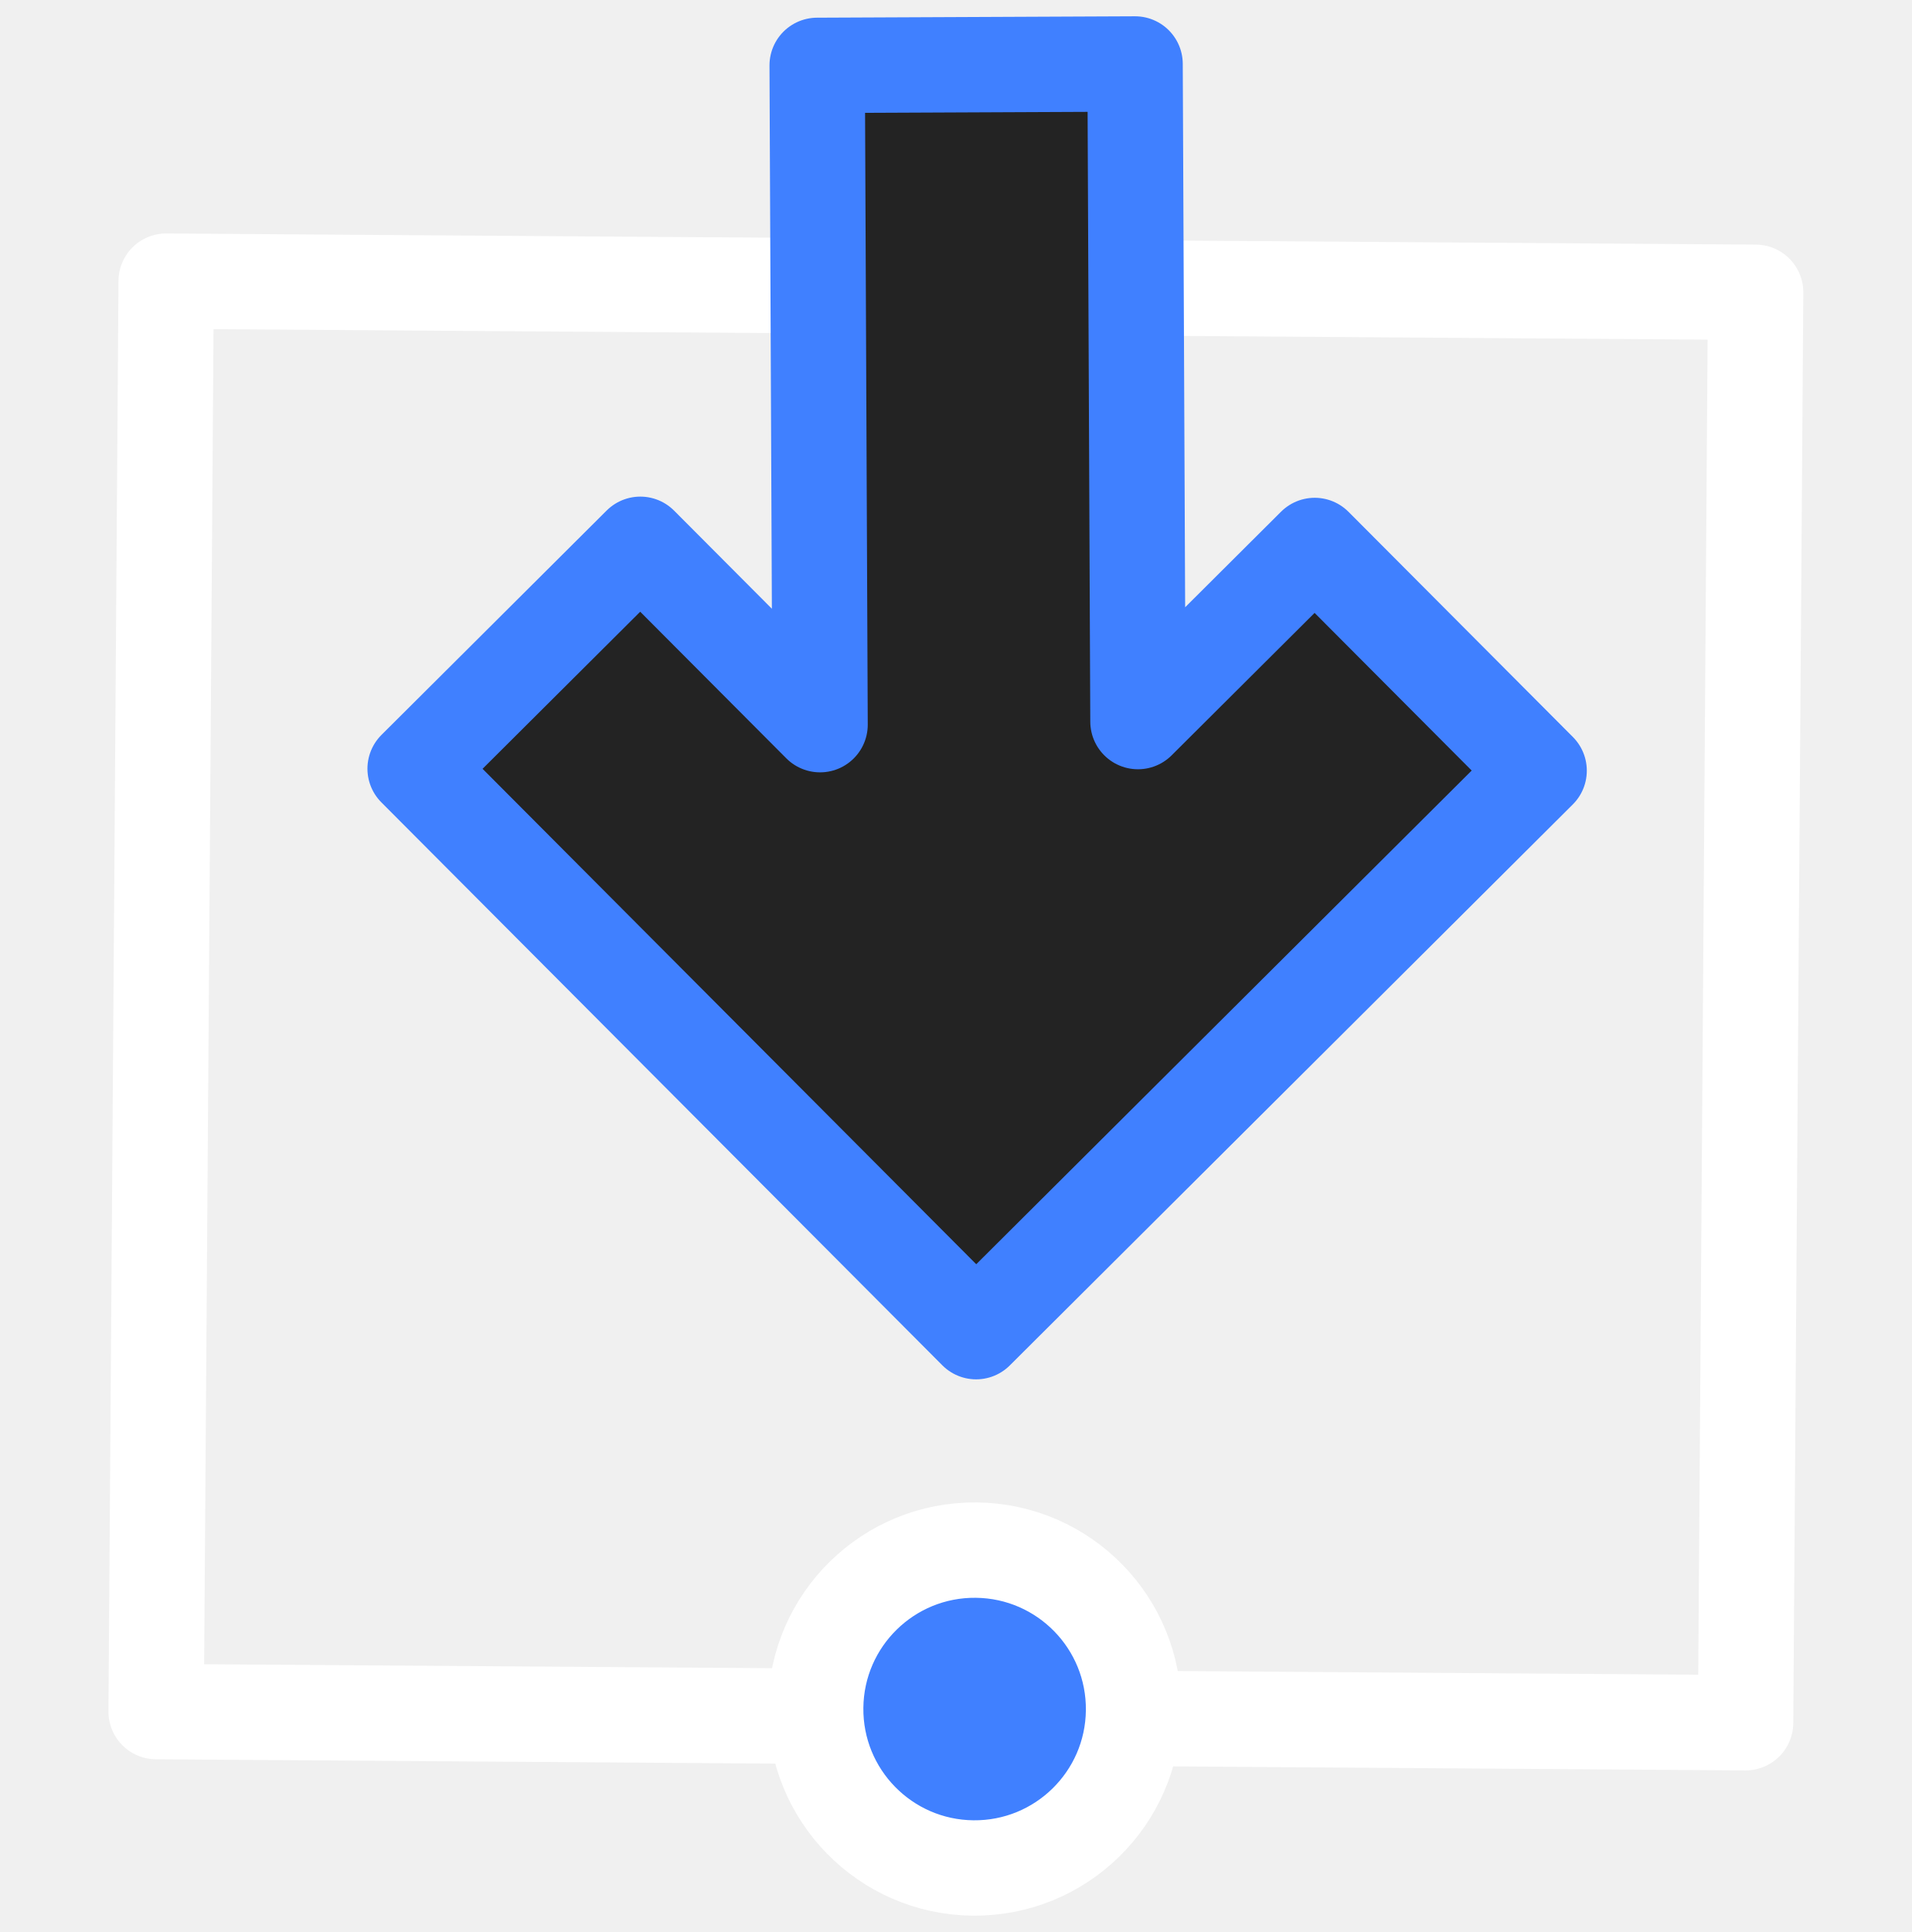
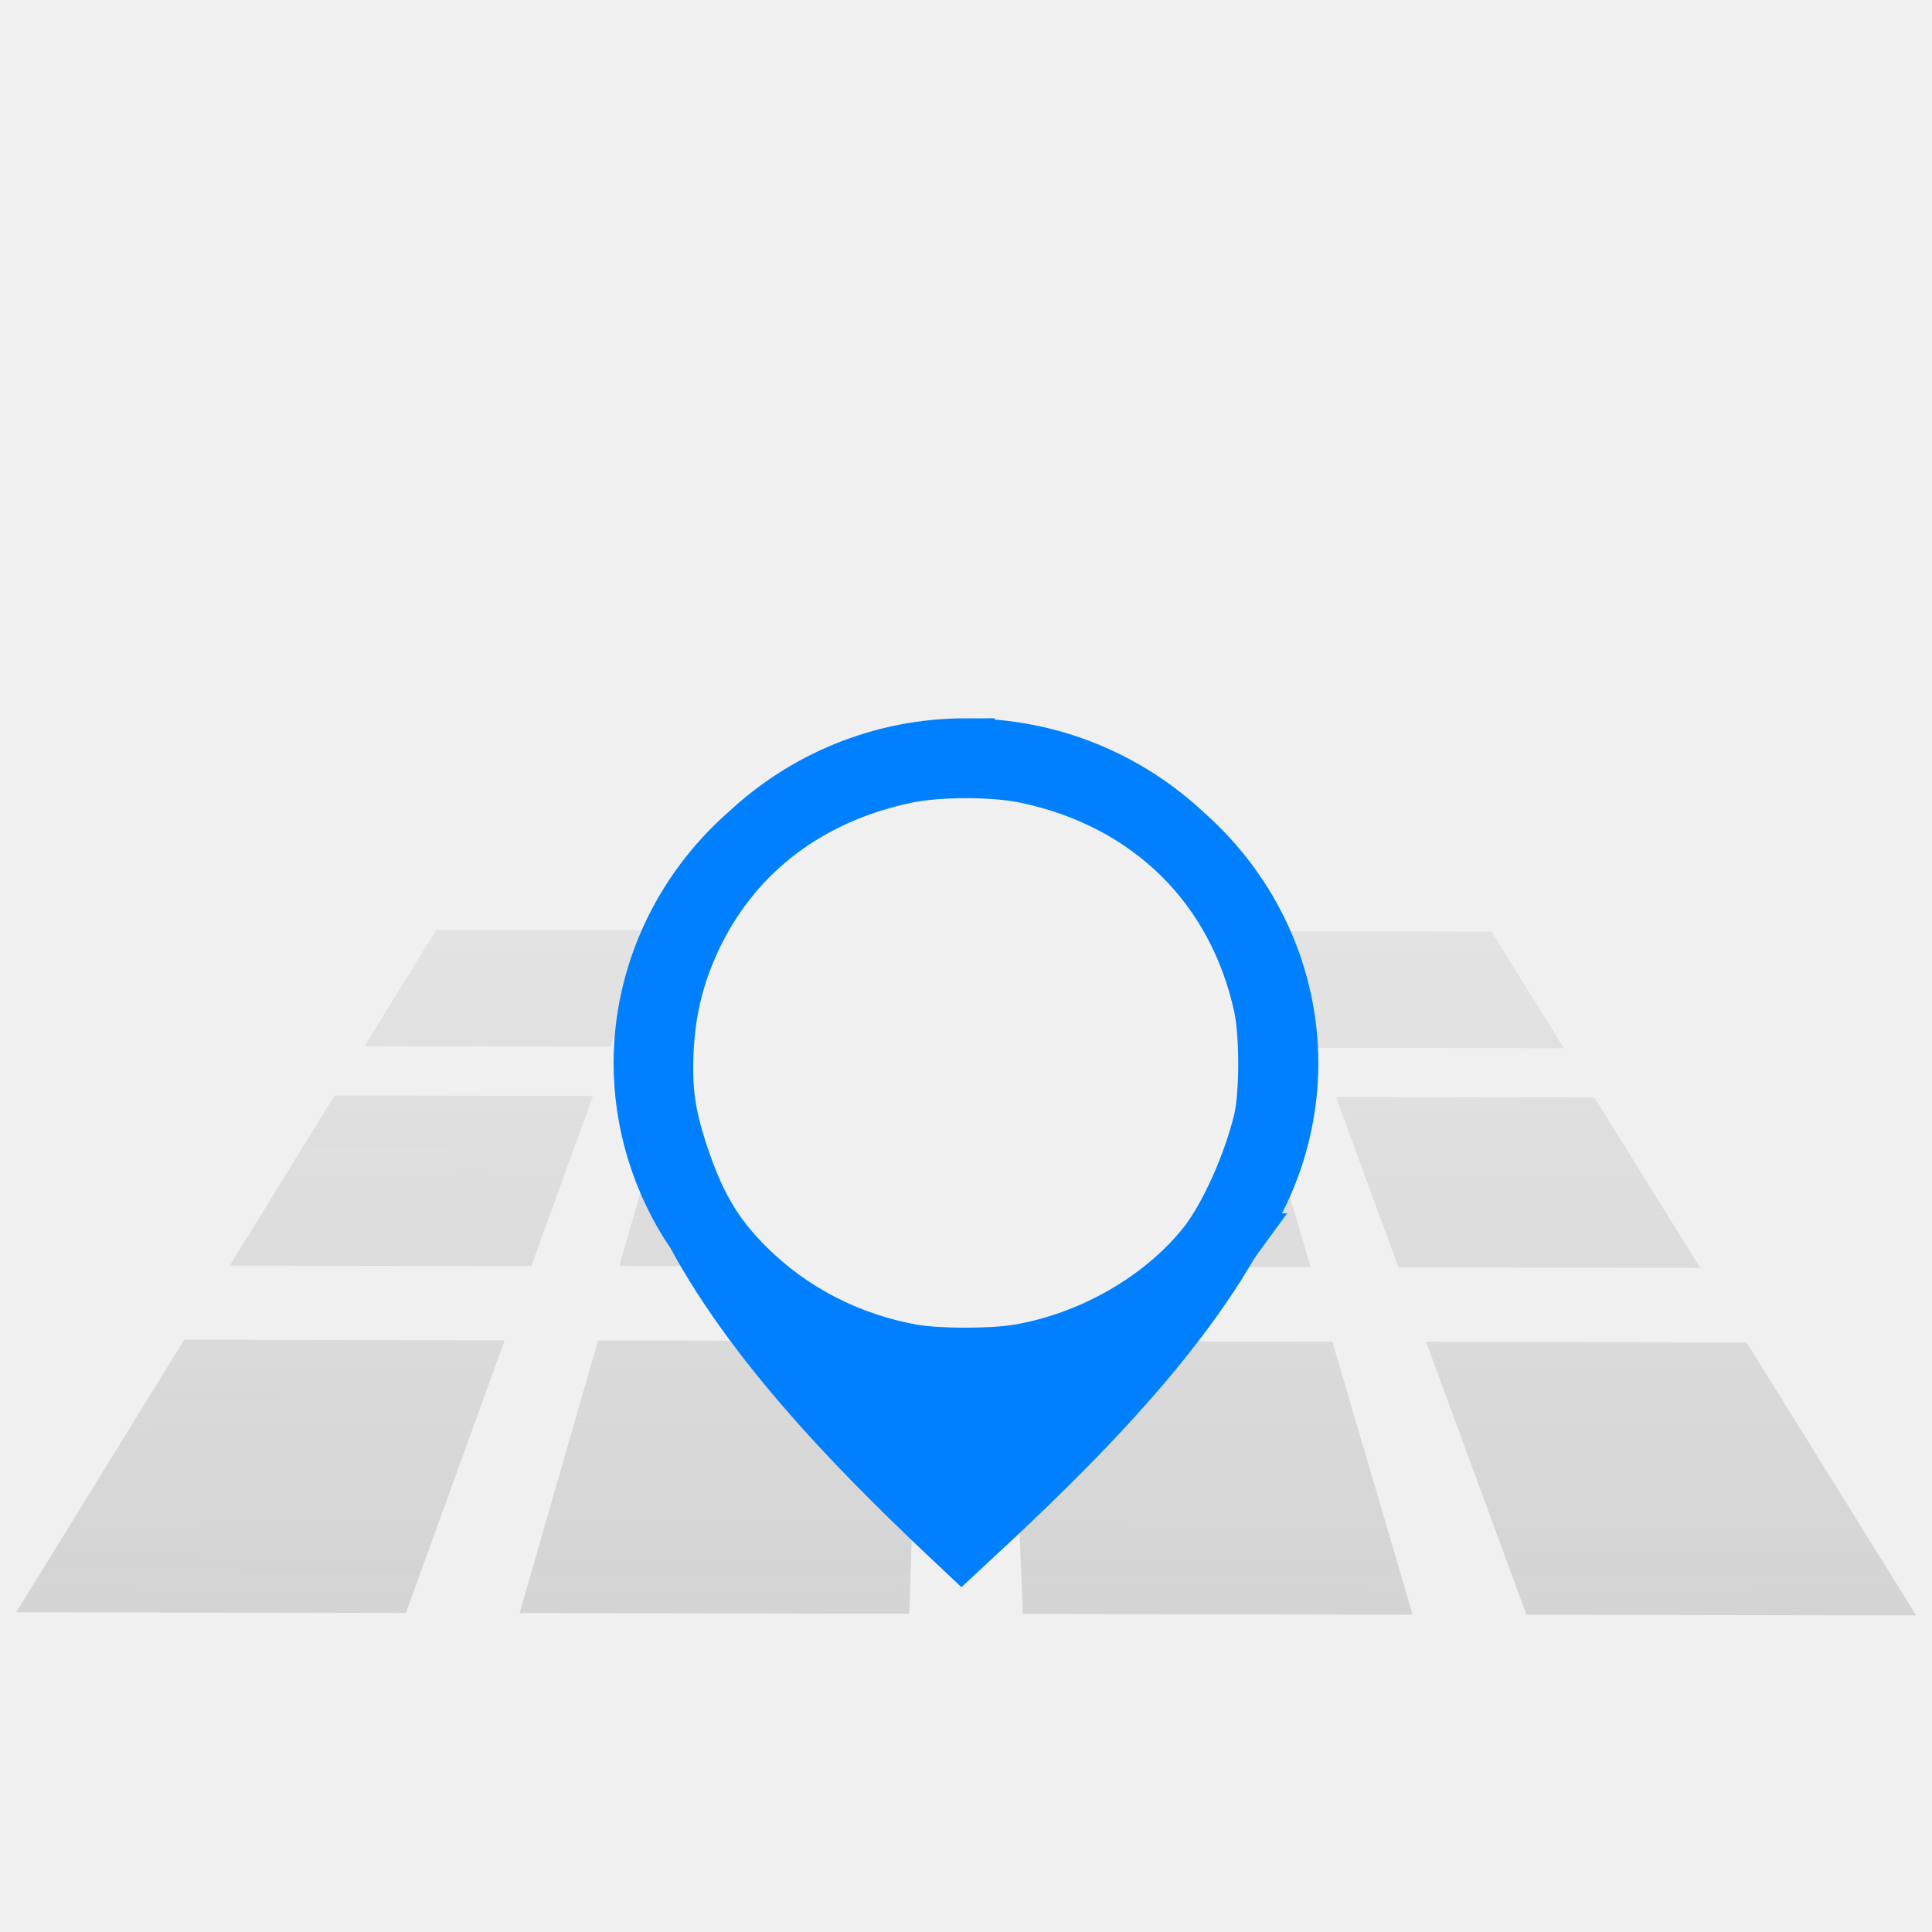
- <svg xmlns="http://www.w3.org/2000/svg" width="60.138" height="60.777" viewBox="0 0 60.138 60.777" id="svg4160" version="1.1">
-   <defs id="defs4162" />
-   <g id="layer3" style="display:inline" transform="translate(-3.532845,2.263642)">
-     <g transform="translate(-7.643655,-17.04417)" id="g39">
-       <path id="rect4760-8" d="m 22.796,16.619 3.212,-1.25 3.212,1.25 v 47.688 l -3.212,0.893 -3.212,-0.893 z" style="fill:none;fill-opacity:1;stroke:#ffffff;stroke-width:0;stroke-linecap:round;stroke-linejoin:round;stroke-miterlimit:4;stroke-dasharray:none;stroke-opacity:1" />
-       <rect transform="matrix(0.9999754,0.00701686,0.00701686,-0.9999754,0,0)" y="-68.509" x="16.569" height="45" width="50" id="rect7837" style="fill:none;fill-opacity:1;fill-rule:nonzero;stroke:#ffffff;stroke-width:3;stroke-linecap:round;stroke-linejoin:round;stroke-miterlimit:4;stroke-dasharray:none;stroke-opacity:1" />
-       <path id="path7561-4" d="M 59.591,39.025 41.882,56.672 24.235,38.962 l 7.084,-7.059 5.654,5.674 -0.091,-20.74 10,-0.044 0.091,20.687 5.56,-5.54 7.059,7.084 z" style="fill:#232323;fill-opacity:1;fill-rule:evenodd;stroke:#4080ff;stroke-width:3;stroke-linecap:butt;stroke-linejoin:round;stroke-miterlimit:4;stroke-dasharray:none;stroke-opacity:1" />
-       <circle transform="rotate(-89.38248)" r="5" cy="42.571" cx="-68.089" id="path8128" style="fill:#4080ff;fill-opacity:1;fill-rule:nonzero;stroke:#ffffff;stroke-width:3;stroke-linecap:round;stroke-linejoin:round;stroke-miterlimit:4;stroke-dasharray:none;stroke-opacity:1" />
+ <svg xmlns="http://www.w3.org/2000/svg" xmlns:xlink="http://www.w3.org/1999/xlink" id="svg4655" version="1.1" viewBox="0 0 16.933 16.933" height="64" width="64" style="enable-background:new">
+   <defs id="defs4649">
+     <linearGradient id="linearGradient824">
+       <stop style="stop-color:#d4d4d4;stop-opacity:1;" offset="0" id="stop820" />
+       <stop style="stop-color:#d4d4d4;stop-opacity:0;" offset="1" id="stop822" />
+     </linearGradient>
+     <linearGradient xlink:href="#linearGradient824" id="linearGradient826" x1="66.201" y1="228.533" x2="66.211" y2="217.407" gradientUnits="userSpaceOnUse" />
+   </defs>
+   <g id="layer1" transform="translate(-57.74421,-211.6035)">
+     <g id="g5416" transform="translate(0,-2.775983)">
+       <path id="rect5308" style="fill:url(#linearGradient826);fill-opacity:1;fill-rule:nonzero;stroke:none;stroke-width:0.034;stroke-linecap:square;stroke-linejoin:miter;stroke-miterlimit:2.4;stroke-dasharray:none;stroke-opacity:1" d="m 66.468,222.538 c 0,0 1.898,0.003 1.898,0.003 0,0 0.3,1.02 0.3,1.02 0,0 -2.156,-0.003 -2.156,-0.003 0,0 -0.041,-1.02 -0.041,-1.02 m -2.451,-0.004 c 0,0 1.897,0.003 1.897,0.003 0,0 -0.035,1.019 -0.035,1.019 0,0 -2.156,-0.003 -2.156,-0.003 0,0 0.293,-1.019 0.293,-1.019 m 4.902,0.008 c 0,0 1.898,0.003 1.898,0.003 0,0 0.634,1.021 0.634,1.021 0,0 -2.156,-0.003 -2.156,-0.003 0,0 -0.375,-1.02 -0.375,-1.02 m -7.353,-0.012 c 0,0 1.897,0.003 1.897,0.003 0,0 -0.369,1.019 -0.369,1.019 0,0 -2.156,-0.004 -2.156,-0.004 0,0 0.628,-1.018 0.628,-1.018 m 4.96,1.456 c 0,0 2.265,0.004 2.265,0.004 0,0 0.439,1.493 0.439,1.493 0,0 -2.644,-0.004 -2.644,-0.004 0,0 -0.06,-1.492 -0.06,-1.492 m -2.926,-0.005 c 0,0 2.265,0.004 2.265,0.004 0,0 -0.051,1.492 -0.051,1.492 0,0 -2.643,-0.004 -2.643,-0.004 0,0 0.429,-1.491 0.429,-1.491 m 5.852,0.01 c 0,0 2.265,0.004 2.265,0.004 0,0 0.928,1.494 0.928,1.494 0,0 -2.644,-0.004 -2.644,-0.004 0,0 -0.549,-1.493 -0.549,-1.493 m -8.777,-0.014 c 0,0 2.265,0.004 2.265,0.004 0,0 -0.54,1.491 -0.54,1.491 0,0 -2.643,-0.004 -2.643,-0.004 0,0 0.918,-1.49 0.918,-1.49 m 5.937,2.152 c 0,0 2.809,0.005 2.809,0.005 0,0 0.703,2.392 0.703,2.392 0,0 -3.416,-0.006 -3.416,-0.006 0,0 -0.096,-2.391 -0.096,-2.391 m -3.628,-0.006 c 0,0 2.809,0.005 2.809,0.005 0,0 -0.081,2.39 -0.081,2.39 0,0 -3.415,-0.006 -3.415,-0.006 0,0 0.688,-2.389 0.688,-2.389 m 7.257,0.012 c 0,0 2.809,0.005 2.809,0.005 0,0 1.487,2.393 1.487,2.393 0,0 -3.416,-0.006 -3.416,-0.006 0,0 -0.88,-2.392 -0.88,-2.392 m -10.884,-0.018 c 0,0 2.808,0.005 2.808,0.005 0,0 -0.865,2.389 -0.865,2.389 0,0 -3.415,-0.006 -3.415,-0.006 0,0 1.471,-2.388 1.471,-2.388" />
+       <path id="path5393" d="m 66.211,220.926 c -0.742,0 -1.416,0.289 -1.918,0.761 a 2.837,2.732 0 0 1 1.918,-0.722 2.837,2.732 0 0 1 1.932,0.736 c -0.502,-0.479 -1.183,-0.774 -1.932,-0.774 z m 1.932,0.774 c 0.534,0.51 0.868,1.228 0.868,2.025 0,0.513 -0.187,1.034 -0.479,1.54 a 2.837,2.732 0 0 0 0.516,-1.569 2.837,2.732 0 0 0 -0.905,-1.996 z m 0.389,3.565 a 2.837,2.732 0 0 1 -2.321,1.163 2.837,2.732 0 0 1 -2.375,-1.239 c 0.569,1.059 1.592,2.059 2.336,2.758 0.763,-0.707 1.773,-1.664 2.359,-2.682 z m -4.696,-0.076 c -0.26,-0.484 -0.425,-0.979 -0.425,-1.464 0,-0.804 0.339,-1.528 0.882,-2.039 a 2.837,2.732 0 0 0 -0.92,2.01 2.837,2.732 0 0 0 0.462,1.493 z" style="display:inline;fill:#0080ff;fill-opacity:1;fill-rule:nonzero;stroke:#0080ff;stroke-width:0.502;stroke-linecap:square;stroke-linejoin:miter;stroke-miterlimit:2.4;stroke-dasharray:none;stroke-opacity:0.998" />
+       <path id="path5411" d="m 65.759,226.132 c -0.535,-0.096 -1.018,-0.344 -1.396,-0.719 -0.277,-0.274 -0.427,-0.534 -0.573,-0.987 -0.095,-0.296 -0.124,-0.501 -0.112,-0.802 0.014,-0.377 0.096,-0.702 0.259,-1.029 0.342,-0.688 0.957,-1.149 1.761,-1.32 0.278,-0.059 0.748,-0.059 1.026,0 1.034,0.22 1.759,0.933 1.979,1.945 0.05,0.232 0.05,0.737 3.04e-4,0.952 -0.086,0.367 -0.292,0.827 -0.472,1.054 -0.364,0.458 -0.965,0.803 -1.577,0.906 -0.225,0.038 -0.683,0.037 -0.896,-5.1e-4 z" style="display:inline;fill:#f0f0f0;fill-opacity:1;fill-rule:nonzero;stroke:#0080ff;stroke-width:0.288;stroke-linecap:square;stroke-linejoin:miter;stroke-miterlimit:2.4;stroke-dasharray:none;stroke-opacity:0.998" />
    </g>
  </g>
</svg>
